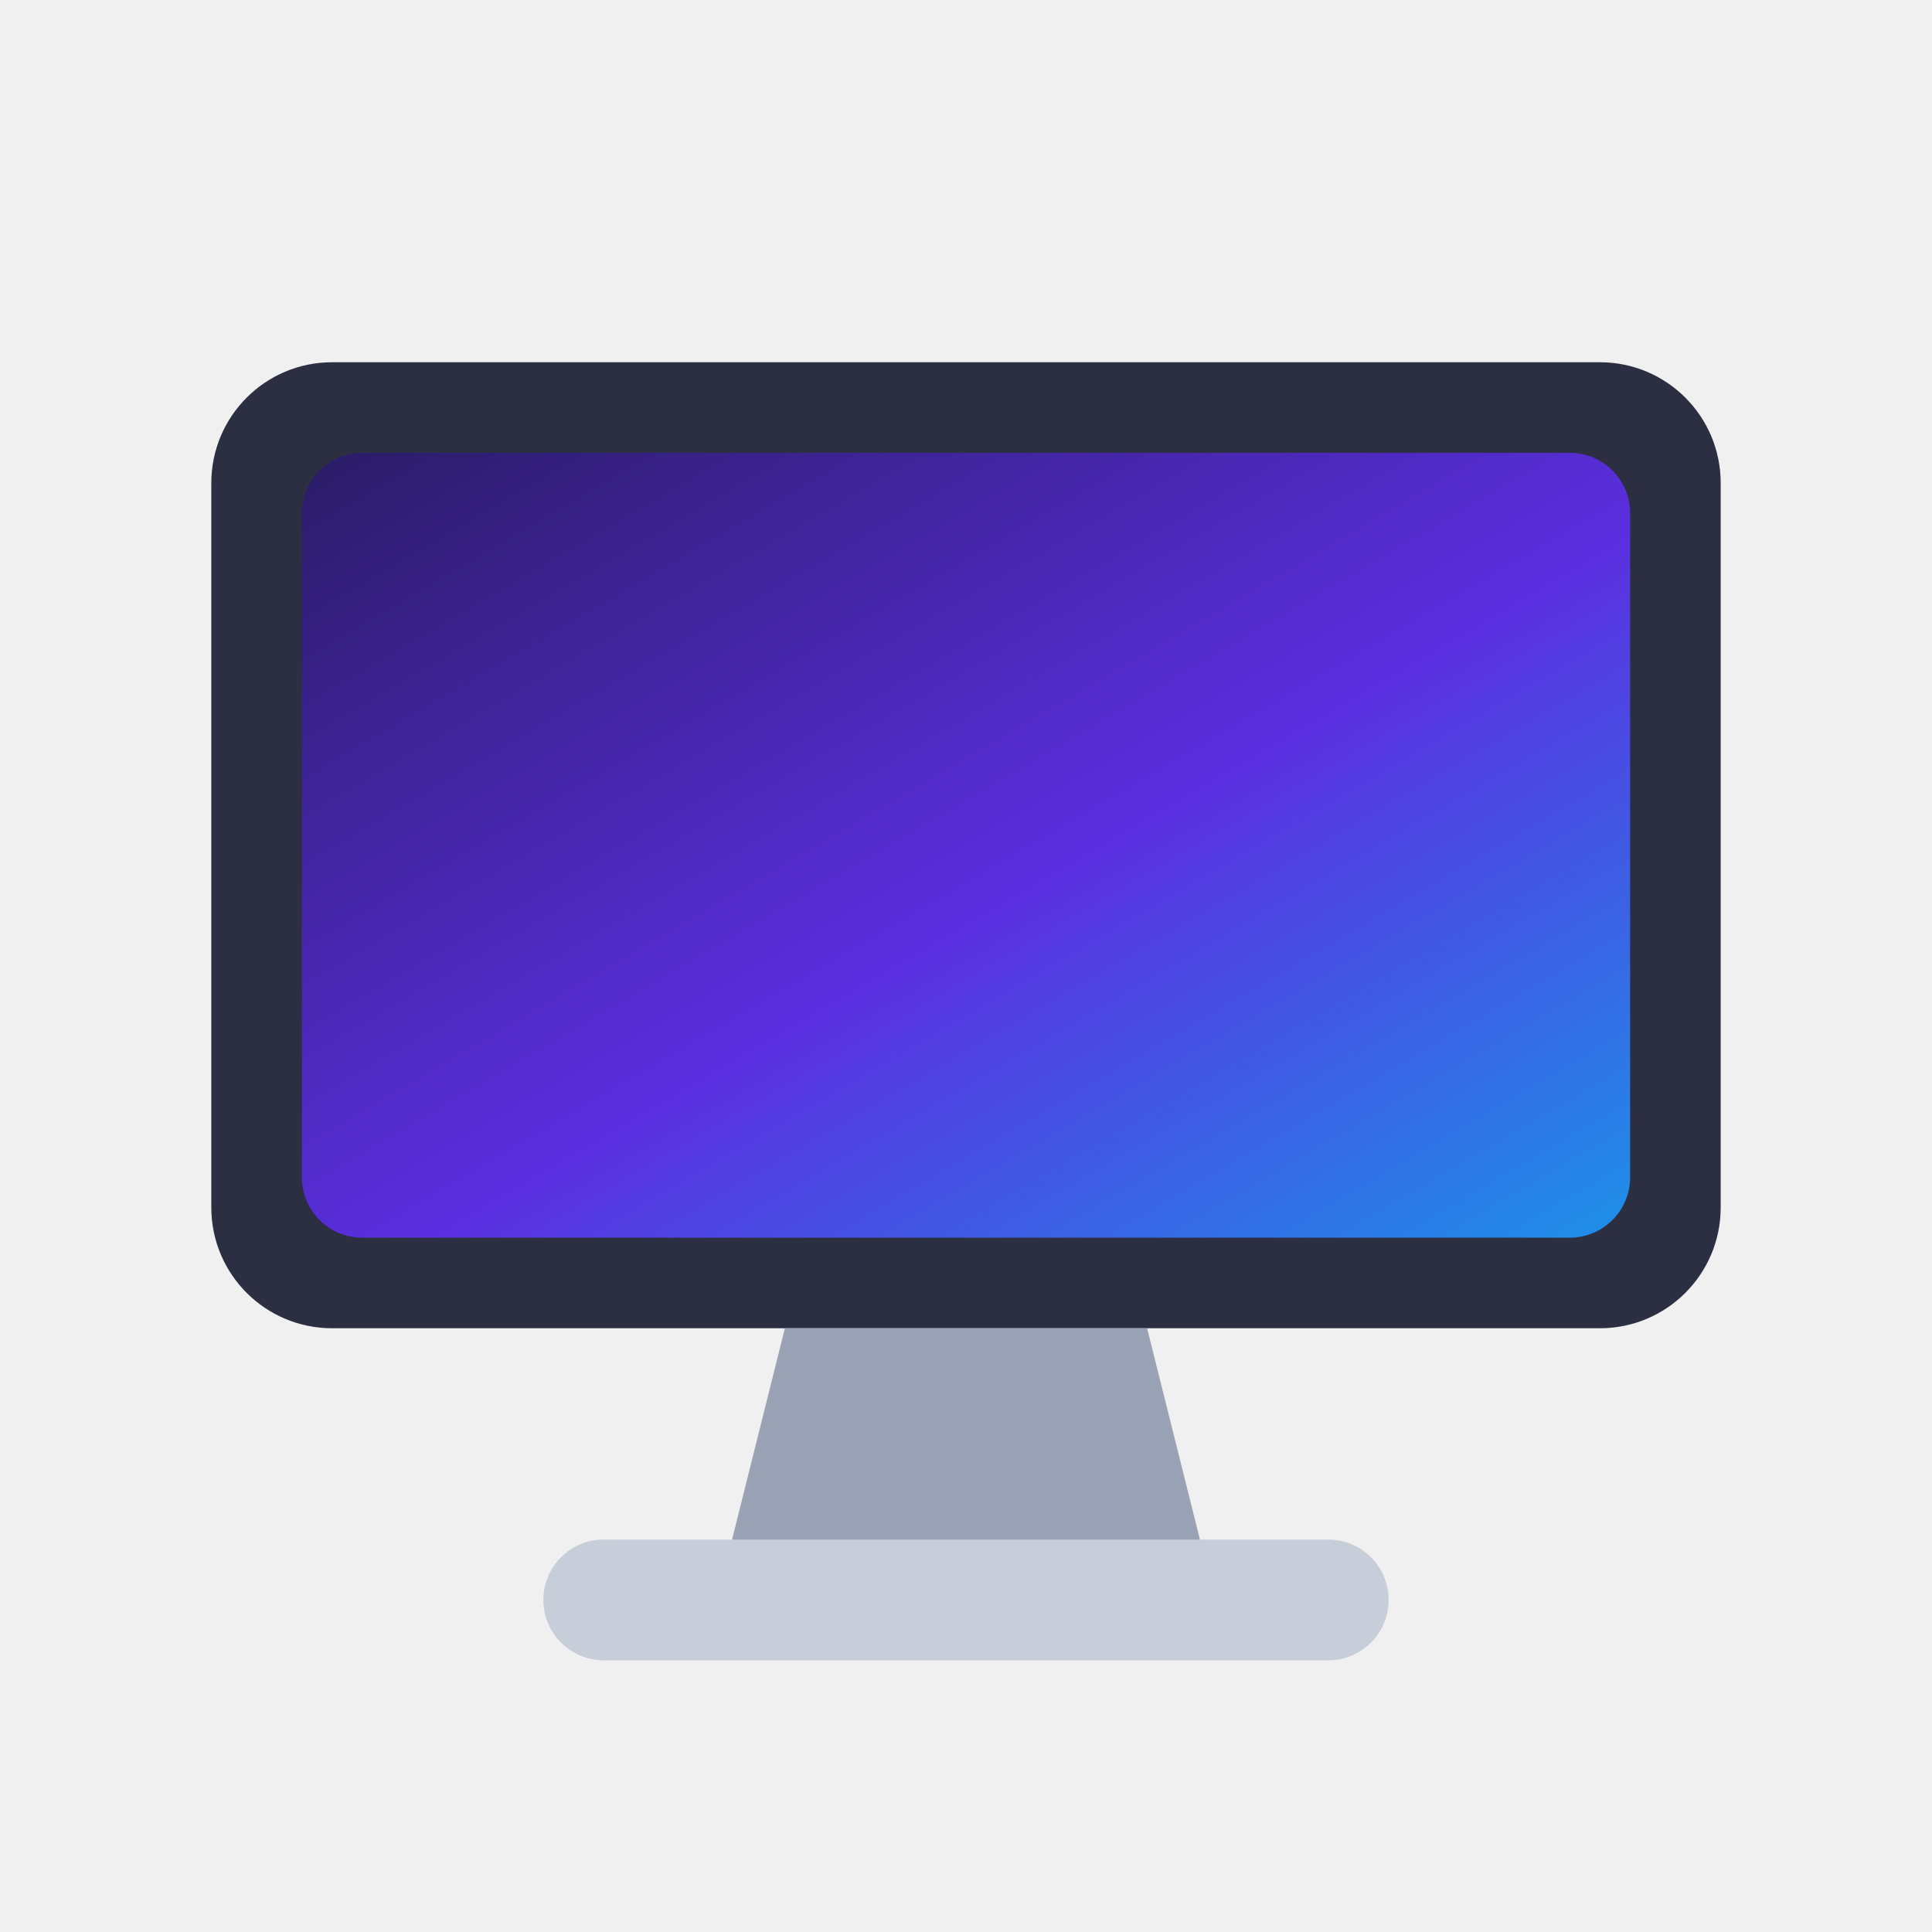
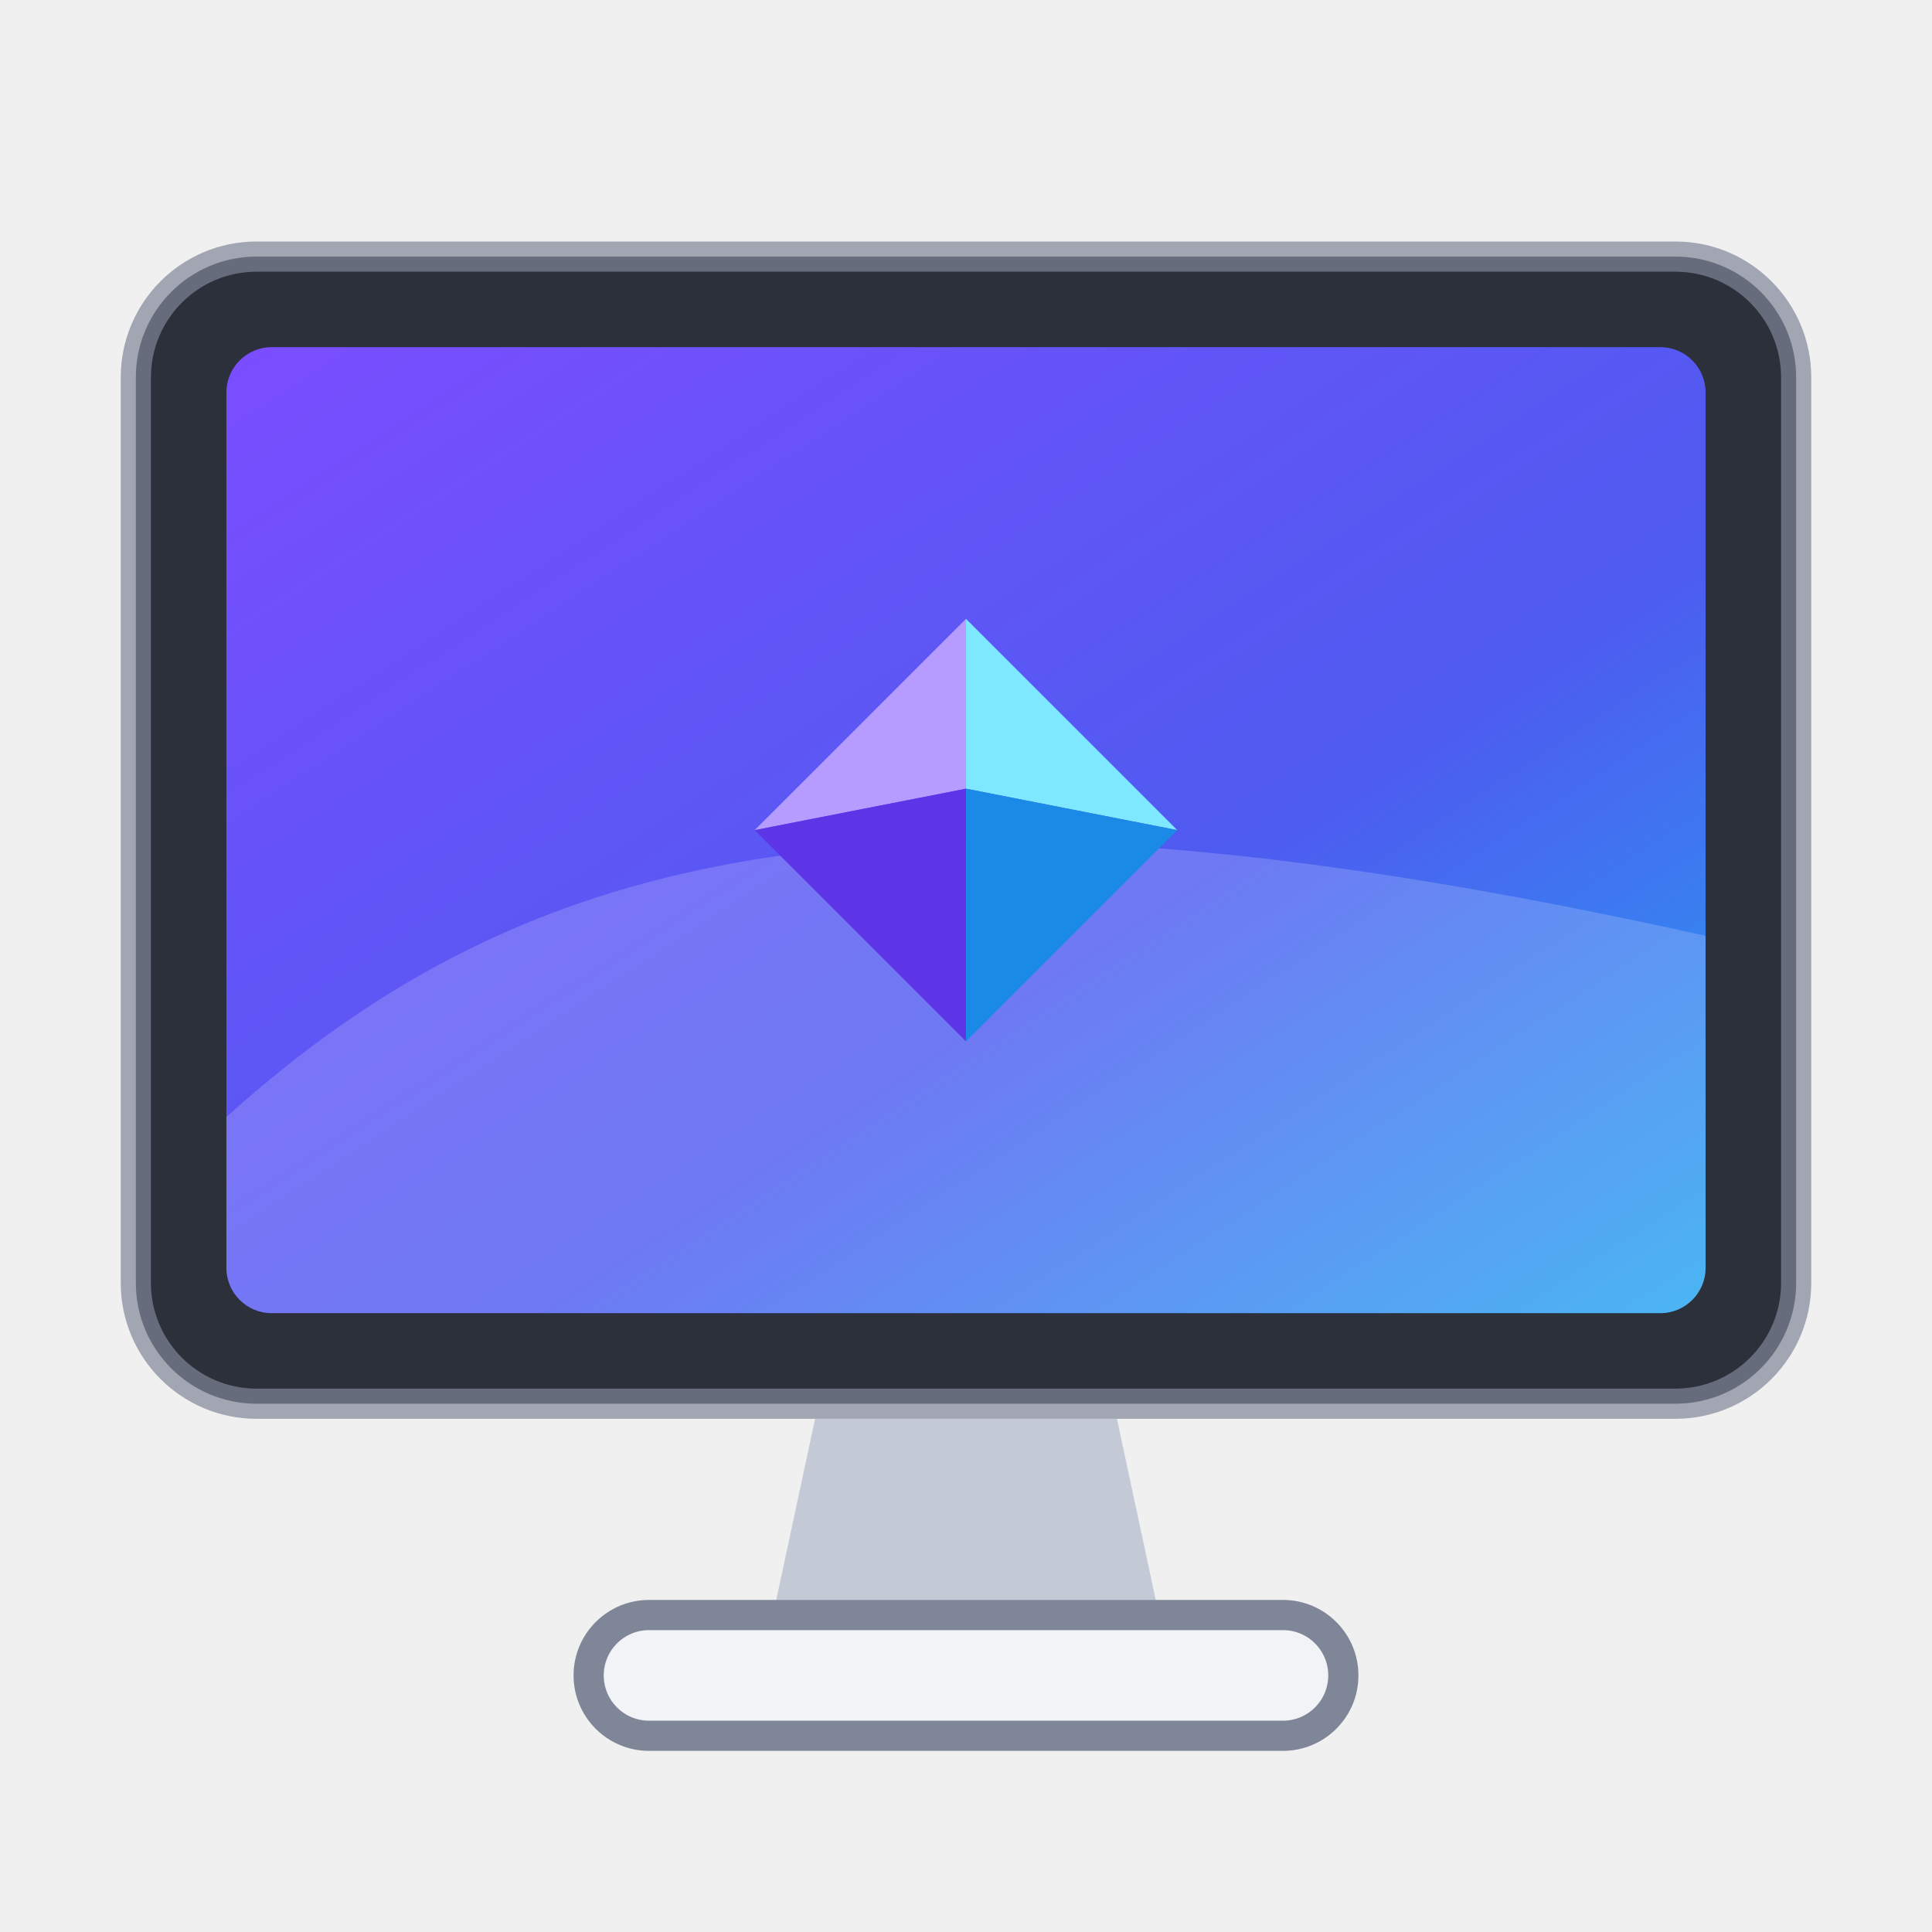
<svg xmlns="http://www.w3.org/2000/svg" width="64" height="64" viewBox="0 0 64 64">
  <defs>
-     <linearGradient id="d" x1="0" y1="0" x2="0" y2="1">
-       <stop stop-color="#E9ECF3" />
-       <stop offset="1" stop-color="#B9C0CF" />
-     </linearGradient>
-     <linearGradient id="s" x1="0" y1="0" x2="1" y2="1">
-       <stop stop-color="#2A1C66" />
-       <stop offset=".55" stop-color="#5B2FE0" />
-       <stop offset="1" stop-color="#1E90E8" />
+     <linearGradient id="ec" x1="0" y1="0" x2="1" y2="1">
+       <stop stop-color="#7B4DFF" />
+       <stop offset=".6" stop-color="#4E5BF0" />
+       <stop offset="1" stop-color="#23A6F0" />
    </linearGradient>
  </defs>
-   <rect x="7" y="12" width="50" height="32" rx="4" fill="#2C2F42" />
-   <rect x="10" y="15" width="44" height="26" rx="2" fill="url(#s)" />
-   <path d="M26 44h12l2 8H24z" fill="#9AA3B5" />
-   <rect x="18" y="51" width="28" height="4" rx="2" fill="#C7CDD9" />
+   <rect x="4.5" y="8.5" width="55" height="38" rx="4" fill="#2C303B" stroke="#7F8697" stroke-opacity=".7" />
+   <rect x="7.5" y="11.5" width="49" height="32" rx="1.5" fill="url(#ec)" />
+   <path d="M7.5 37c10-9 22-12 49-6v11a1.5 1.5 0 0 1-1.5 1.5H9A1.5 1.5 0 0 1 7.5 42z" fill="#fff" opacity=".18" />
+   <g transform="translate(23.385 18.885) scale(0.2692)">
+     <polygon points="32,6 6,32 32,26.9" fill="#B69CFF" />
+     <polygon points="6,32 32,26.9 32,58" fill="#5E35E6" />
+     <polygon points="32,6 58,32 32,26.9" fill="#7DE8FF" />
+     <polygon points="32,26.9 58,32 32,58" fill="#1A8AE6" />
+   </g>
+   <path d="M27 47h10l1.5 7h-13z" fill="#C3C9D5" />
+   <rect x="19.5" y="53.5" width="25" height="4" rx="2" fill="#F1F3F7" stroke="#7F8697" />
</svg>
